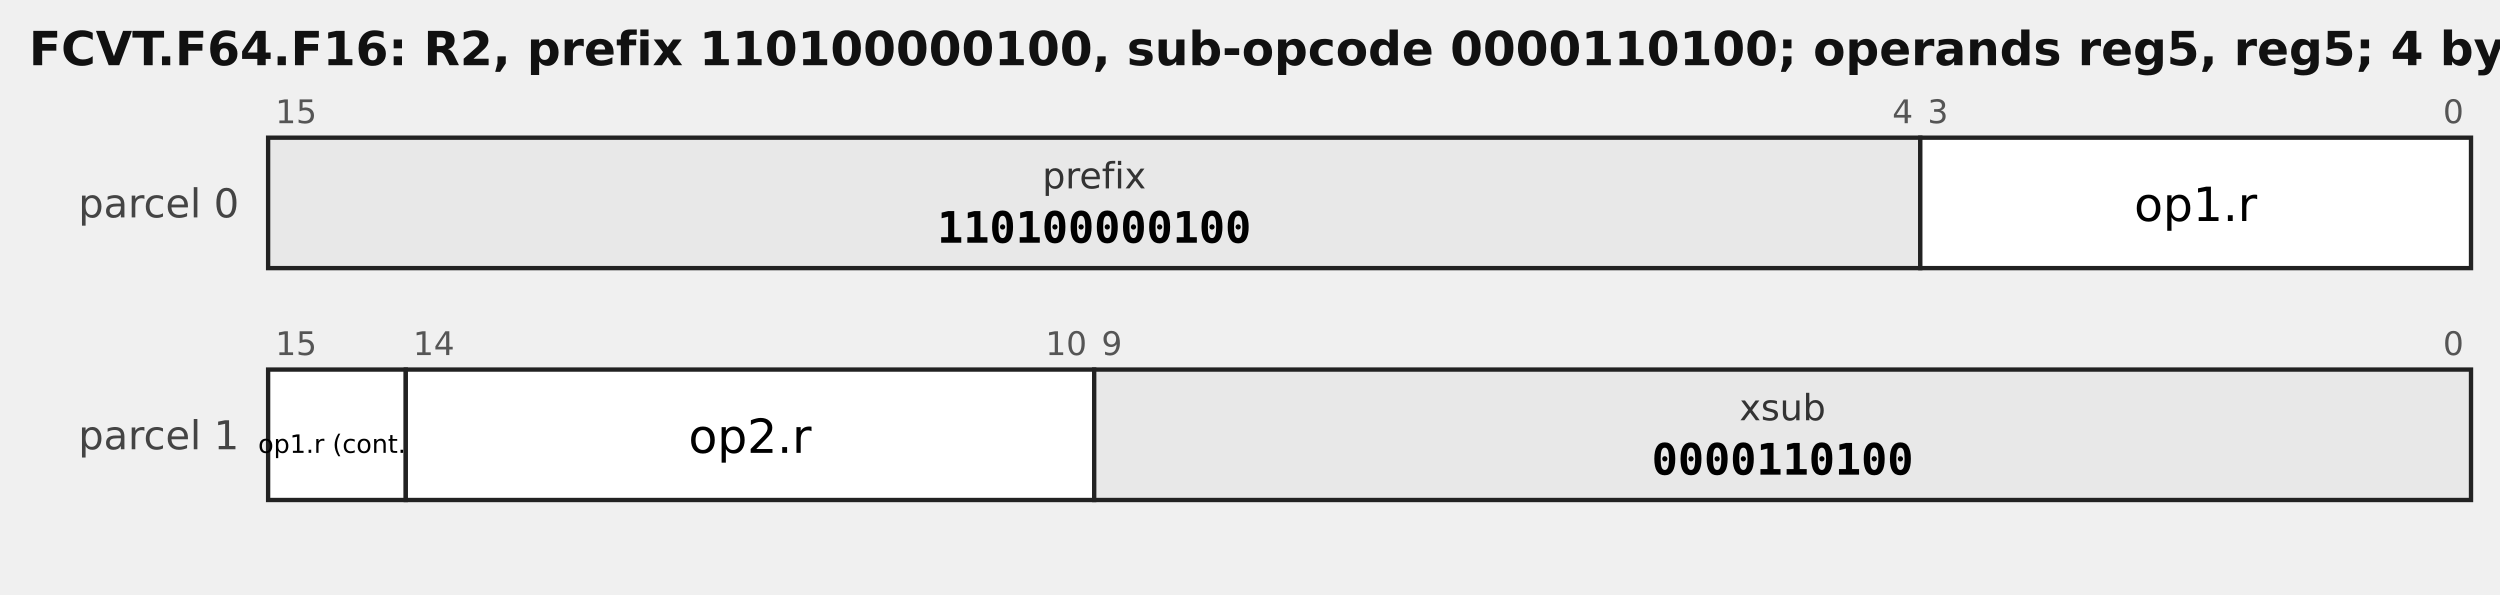
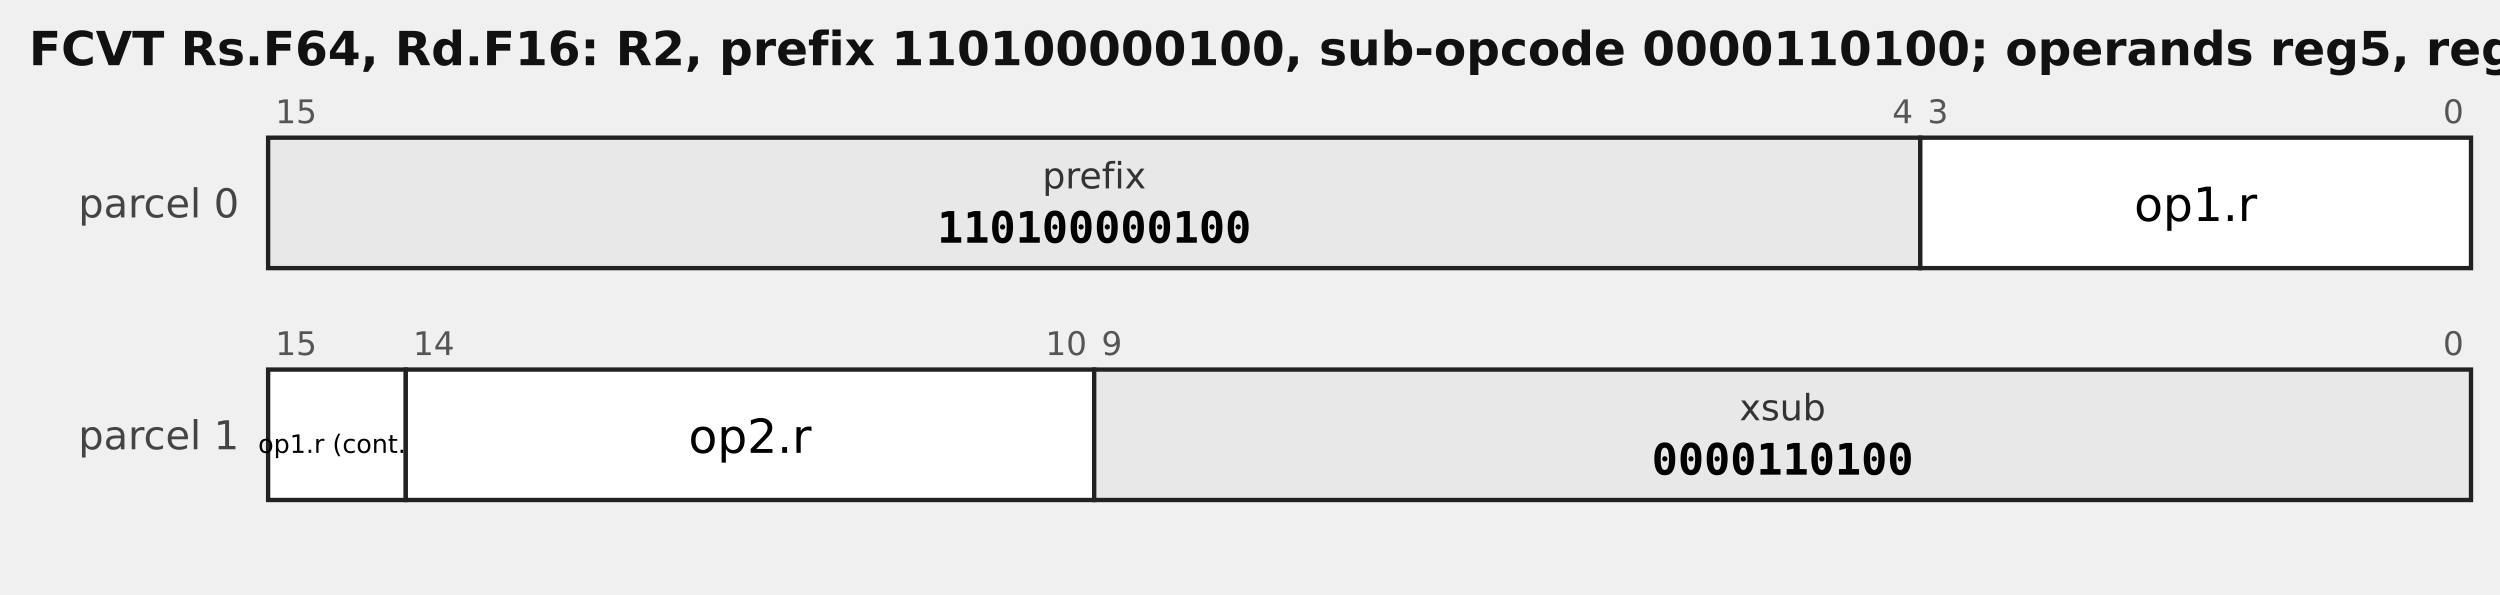
<svg xmlns="http://www.w3.org/2000/svg" width="690" height="164" viewBox="0 0 690 164" font-family="DejaVu Sans, sans-serif">
-   <text x="8" y="18" font-size="13" font-weight="bold" fill="#111">FCVT.F64.F16: R2, prefix 110100000100, sub-opcode 0000110100; operands reg5, reg5; 4 bytes</text>
+   <text x="8" y="18" font-size="13" font-weight="bold" fill="#111">FCVT Rs.F64, Rd.F16: R2, prefix 110100000100, sub-opcode 0000110100; operands reg5, reg5; 4 bytes</text>
  <text x="66" y="60" font-size="11" text-anchor="end" fill="#444">parcel 0</text>
  <rect x="74" y="38" width="456" height="36" fill="#e8e8e8" stroke="#222" stroke-width="1.2" />
  <text x="76" y="34" font-size="9" fill="#555" text-anchor="start">15</text>
  <text x="528" y="34" font-size="9" fill="#555" text-anchor="end">4</text>
  <text x="302.0" y="52" font-size="10.0" text-anchor="middle" font-family="DejaVu Sans, sans-serif" fill="#333">prefix</text>
  <text x="302.0" y="67" font-size="12.0" text-anchor="middle" font-family="DejaVu Sans Mono, monospace" font-weight="bold">110100000100</text>
  <rect x="530" y="38" width="152" height="36" fill="#ffffff" stroke="#222" stroke-width="1.2" />
  <text x="532" y="34" font-size="9" fill="#555" text-anchor="start">3</text>
  <text x="680" y="34" font-size="9" fill="#555" text-anchor="end">0</text>
  <text x="606.0" y="61" font-size="13.0" text-anchor="middle" font-family="DejaVu Sans, sans-serif">op1.r</text>
  <text x="66" y="124" font-size="11" text-anchor="end" fill="#444">parcel 1</text>
  <rect x="74" y="102" width="38" height="36" fill="#ffffff" stroke="#222" stroke-width="1.2" />
  <text x="76" y="98" font-size="9" fill="#555" text-anchor="start">15</text>
  <text x="93.0" y="125" font-size="7.0" text-anchor="middle" font-family="DejaVu Sans, sans-serif">op1.r (cont.)</text>
  <rect x="112" y="102" width="190" height="36" fill="#ffffff" stroke="#222" stroke-width="1.2" />
  <text x="114" y="98" font-size="9" fill="#555" text-anchor="start">14</text>
  <text x="300" y="98" font-size="9" fill="#555" text-anchor="end">10</text>
  <text x="207.0" y="125" font-size="13.0" text-anchor="middle" font-family="DejaVu Sans, sans-serif">op2.r</text>
  <rect x="302" y="102" width="380" height="36" fill="#e8e8e8" stroke="#222" stroke-width="1.2" />
  <text x="304" y="98" font-size="9" fill="#555" text-anchor="start">9</text>
  <text x="680" y="98" font-size="9" fill="#555" text-anchor="end">0</text>
  <text x="492.0" y="116" font-size="10.0" text-anchor="middle" font-family="DejaVu Sans, sans-serif" fill="#333">xsub</text>
  <text x="492.0" y="131" font-size="12.0" text-anchor="middle" font-family="DejaVu Sans Mono, monospace" font-weight="bold">0000110100</text>
</svg>
